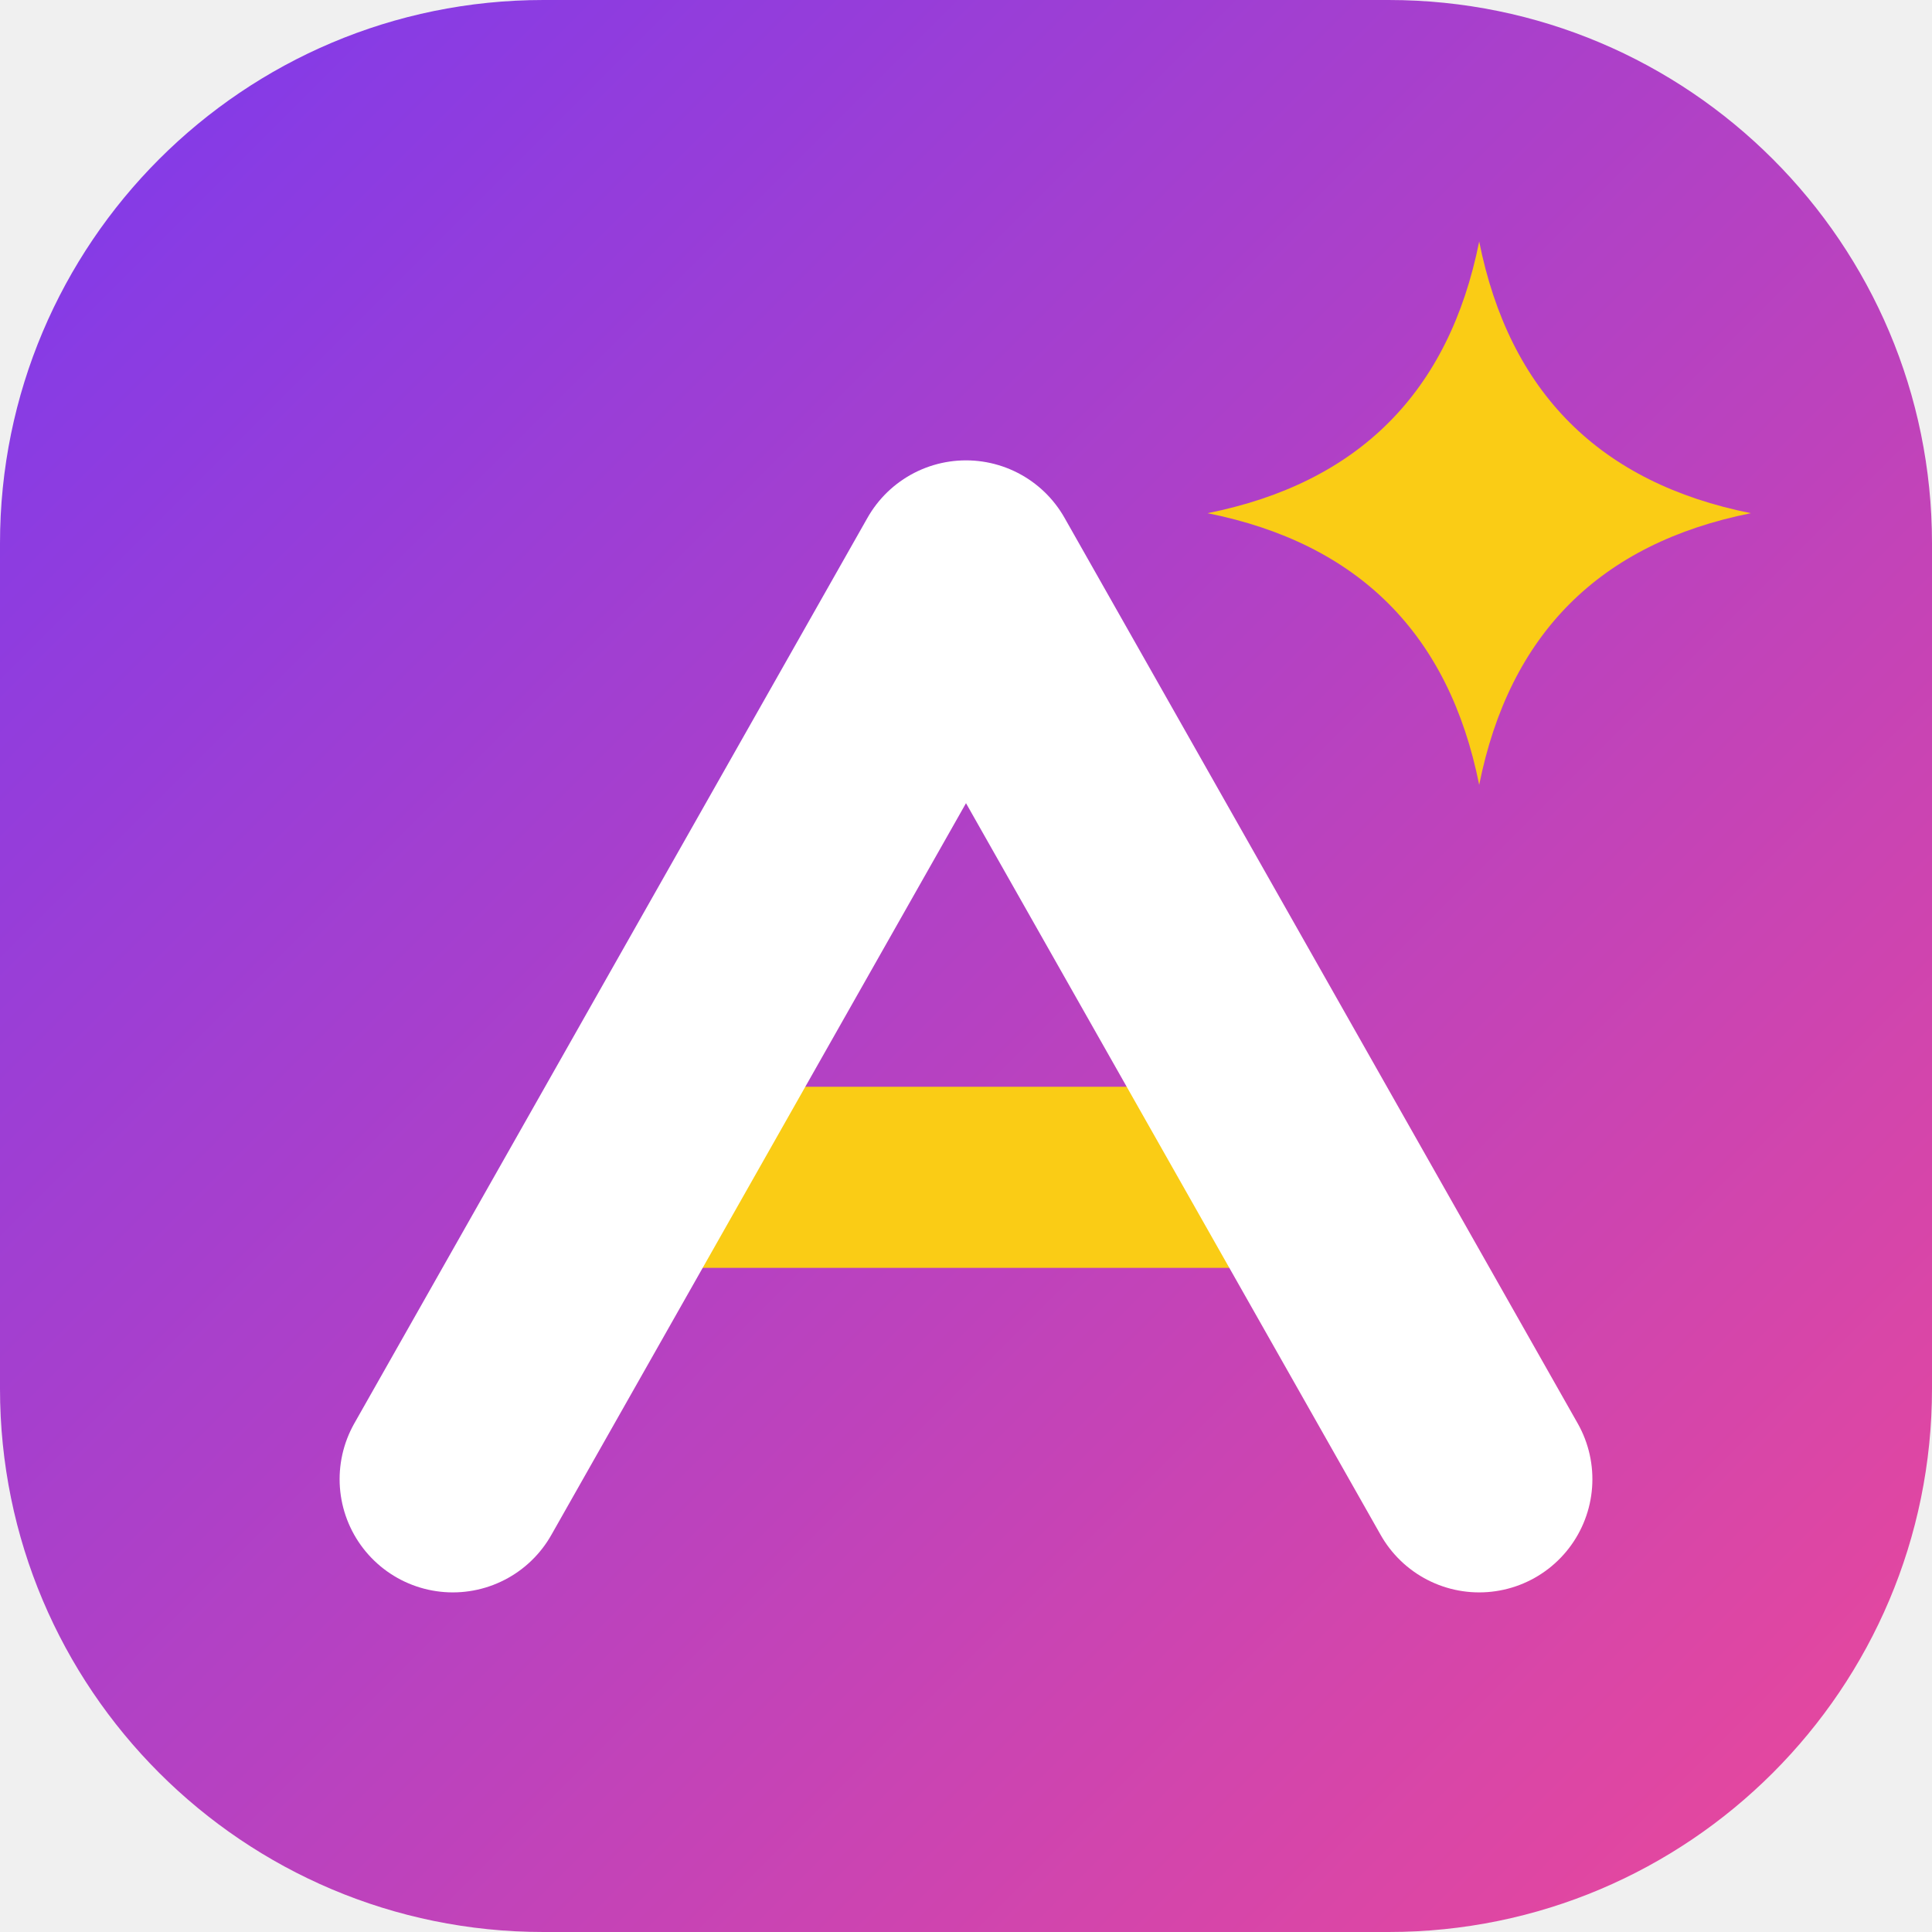
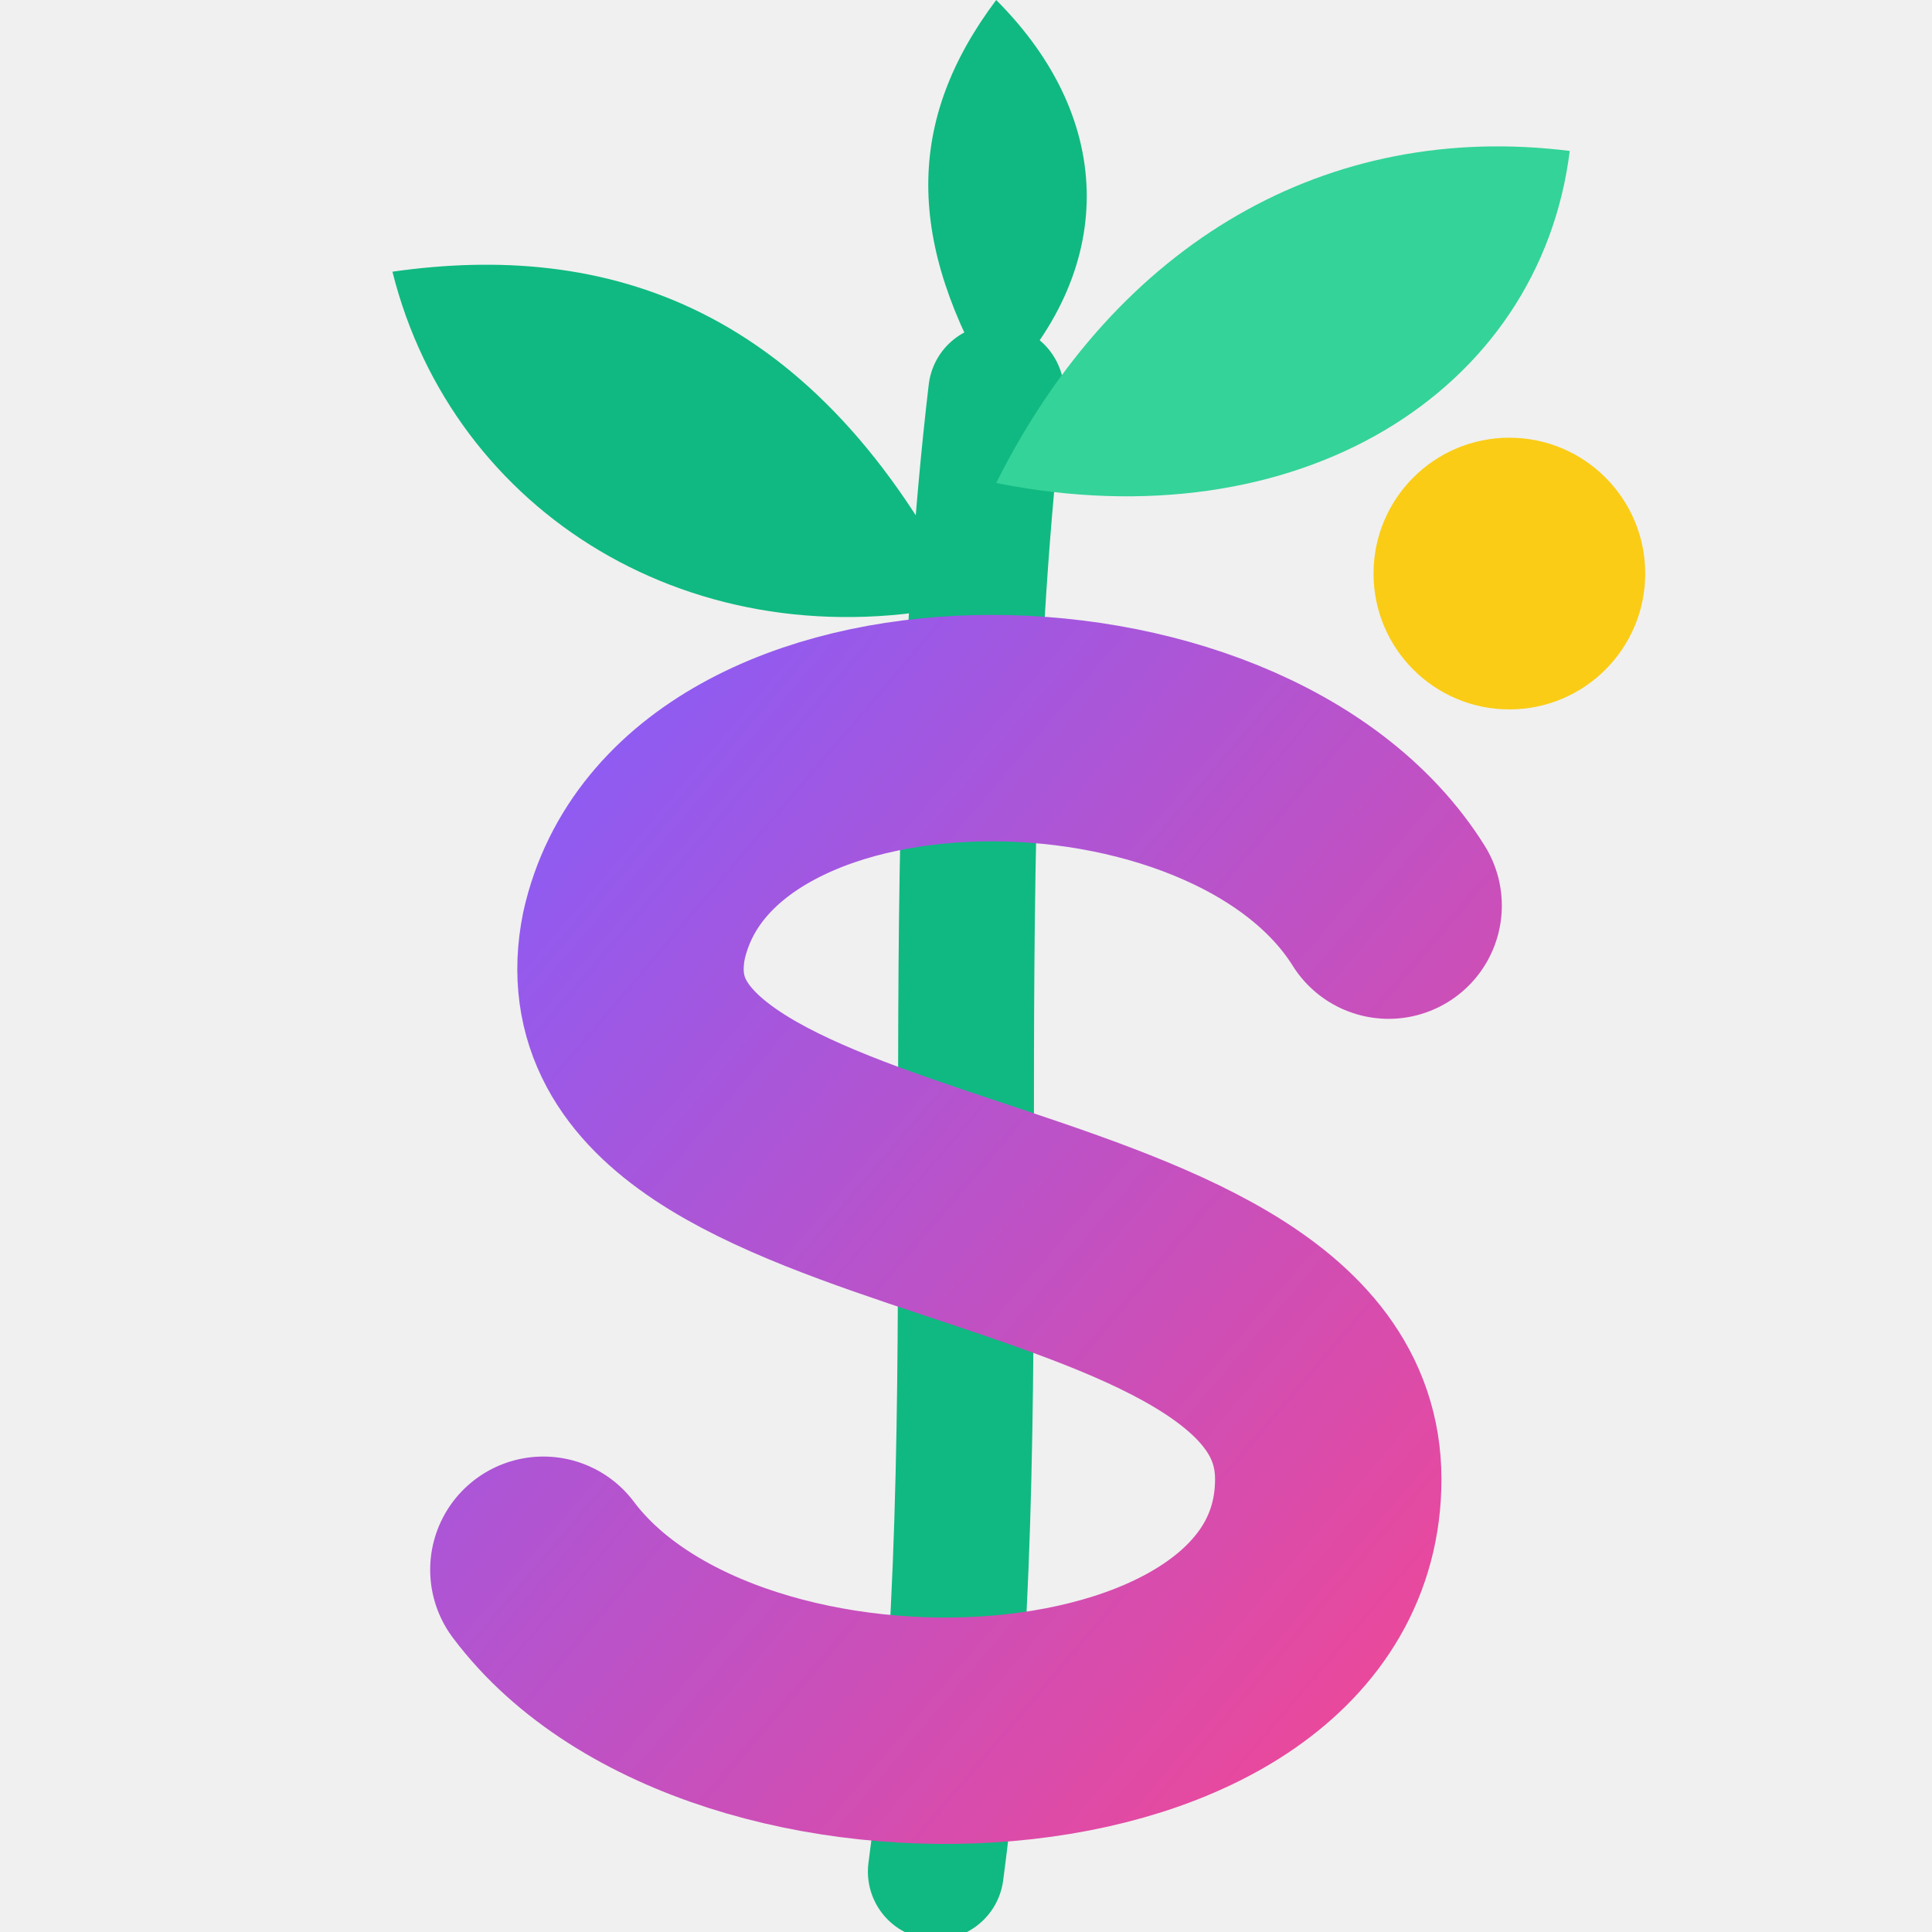
<svg xmlns="http://www.w3.org/2000/svg" viewBox="0 0 64 64">
  <defs>
    <linearGradient id="a" x1="0" y1="0" x2="1" y2="1">
-       <stop offset="0" stop-color="#7c3aed" />
+       <stop offset="0" stop-color="#8b5cf6" />
      <stop offset="1" stop-color="#ec4899" />
    </linearGradient>
  </defs>
-   <rect width="64" height="64" rx="18" fill="url(#a)" />
-   <path d="M21 39H43" stroke="#facc15" stroke-width="6" stroke-linecap="round" />
-   <path d="M15 49 32 19 49 49" fill="none" stroke="#fff" stroke-width="7.5" stroke-linecap="round" stroke-linejoin="round" />
-   <path d="M49 8q1.500 7.500 9 9-7.500 1.500-9 9-1.500-7.500-9-9 7.500-1.500 9-9z" fill="#facc15" />
+   <path d="M31 62C33 47 31 30 33 13" fill="none" stroke="#10b981" stroke-width="4.5" stroke-linecap="round" />
+   <path d="M32 20C27 10 20 8 13 9c2 8 10 13 19 11z" fill="#10b981" />
+   <path d="M33 16C37 8 44 4 52 5c-1 8-9 13-19 11z" fill="#34d399" />
+   <path d="M33 13c-3-5-3-9 0-13 4 4 4 9 0 13z" fill="#10b981" />
+   <circle cx="50" cy="19" r="4.500" fill="#facc15" />
+   <path d="M46 30C41 22 23 22 21 31 19 41 44 39 44 49 44 59 24 60 18 52" fill="none" stroke="url(#a)" stroke-width="7.500" stroke-linecap="round" stroke-linejoin="round" />
</svg>
